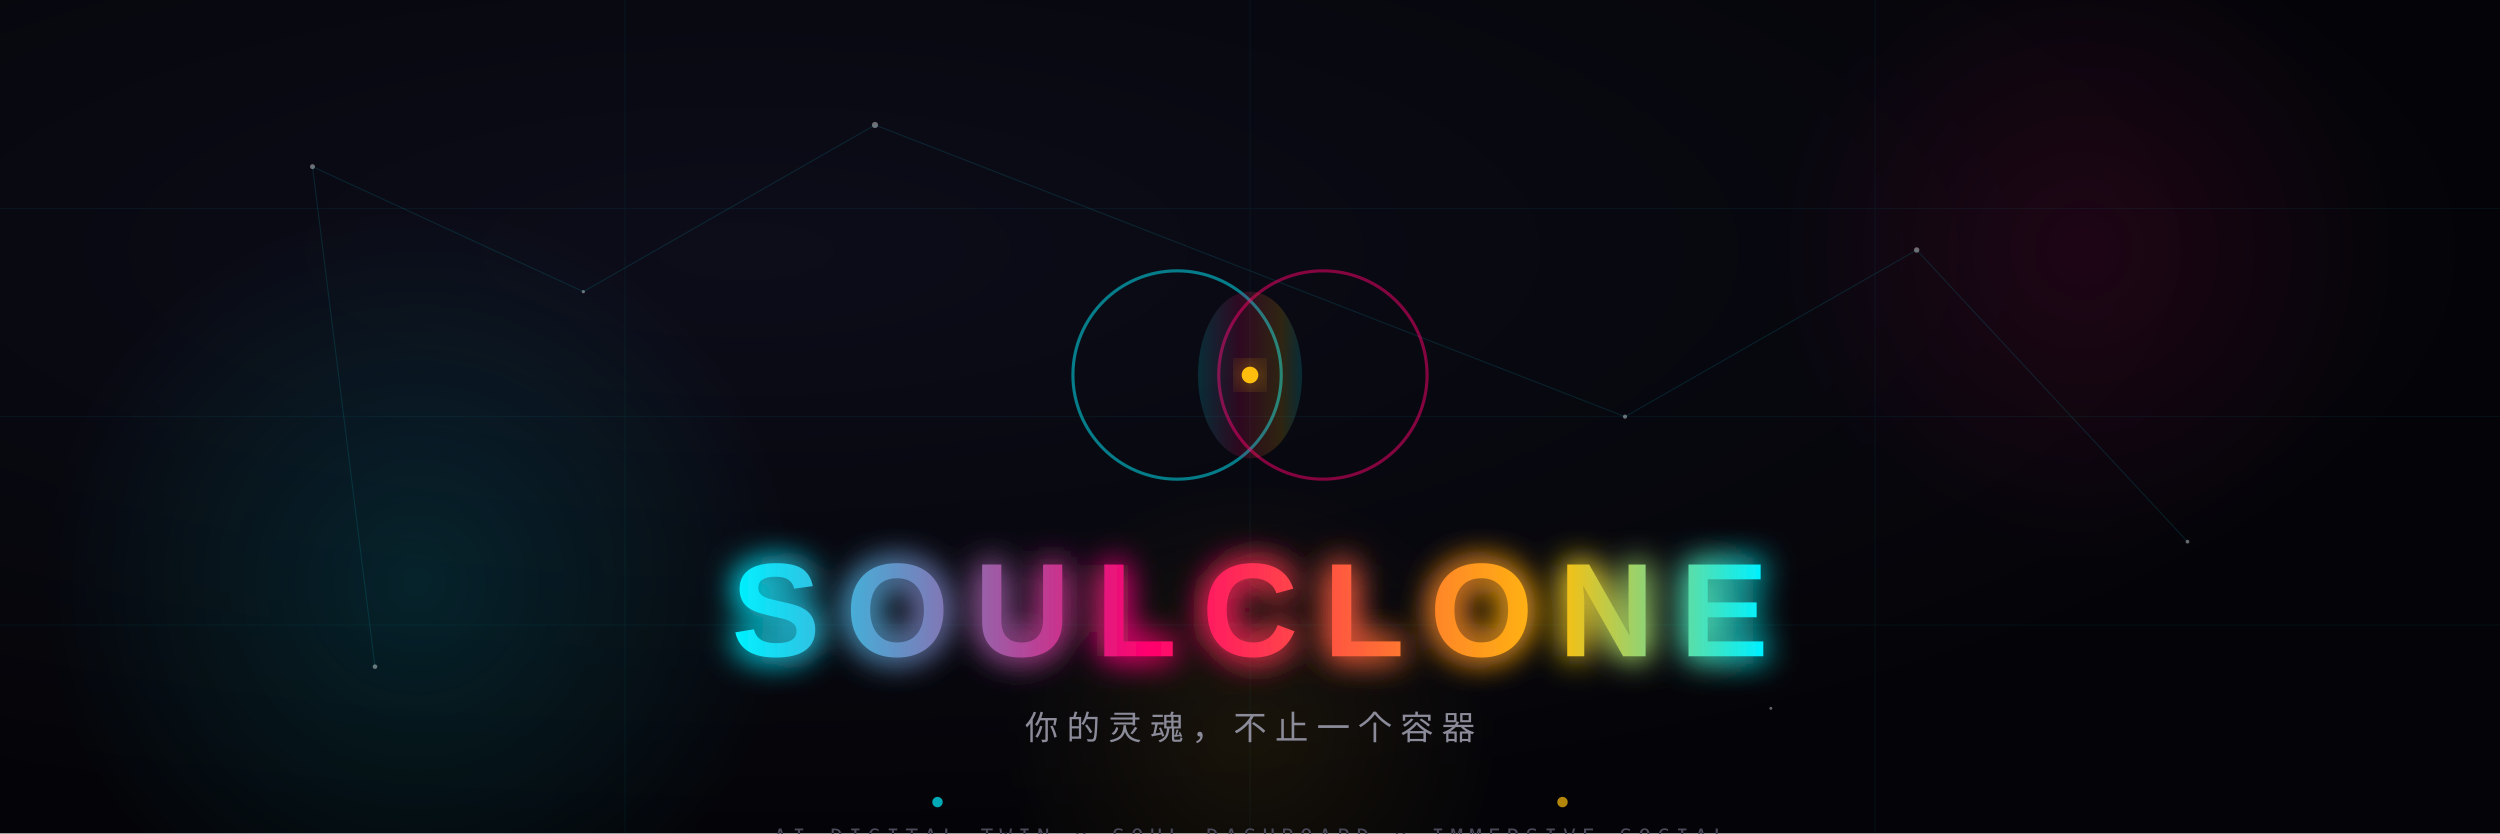
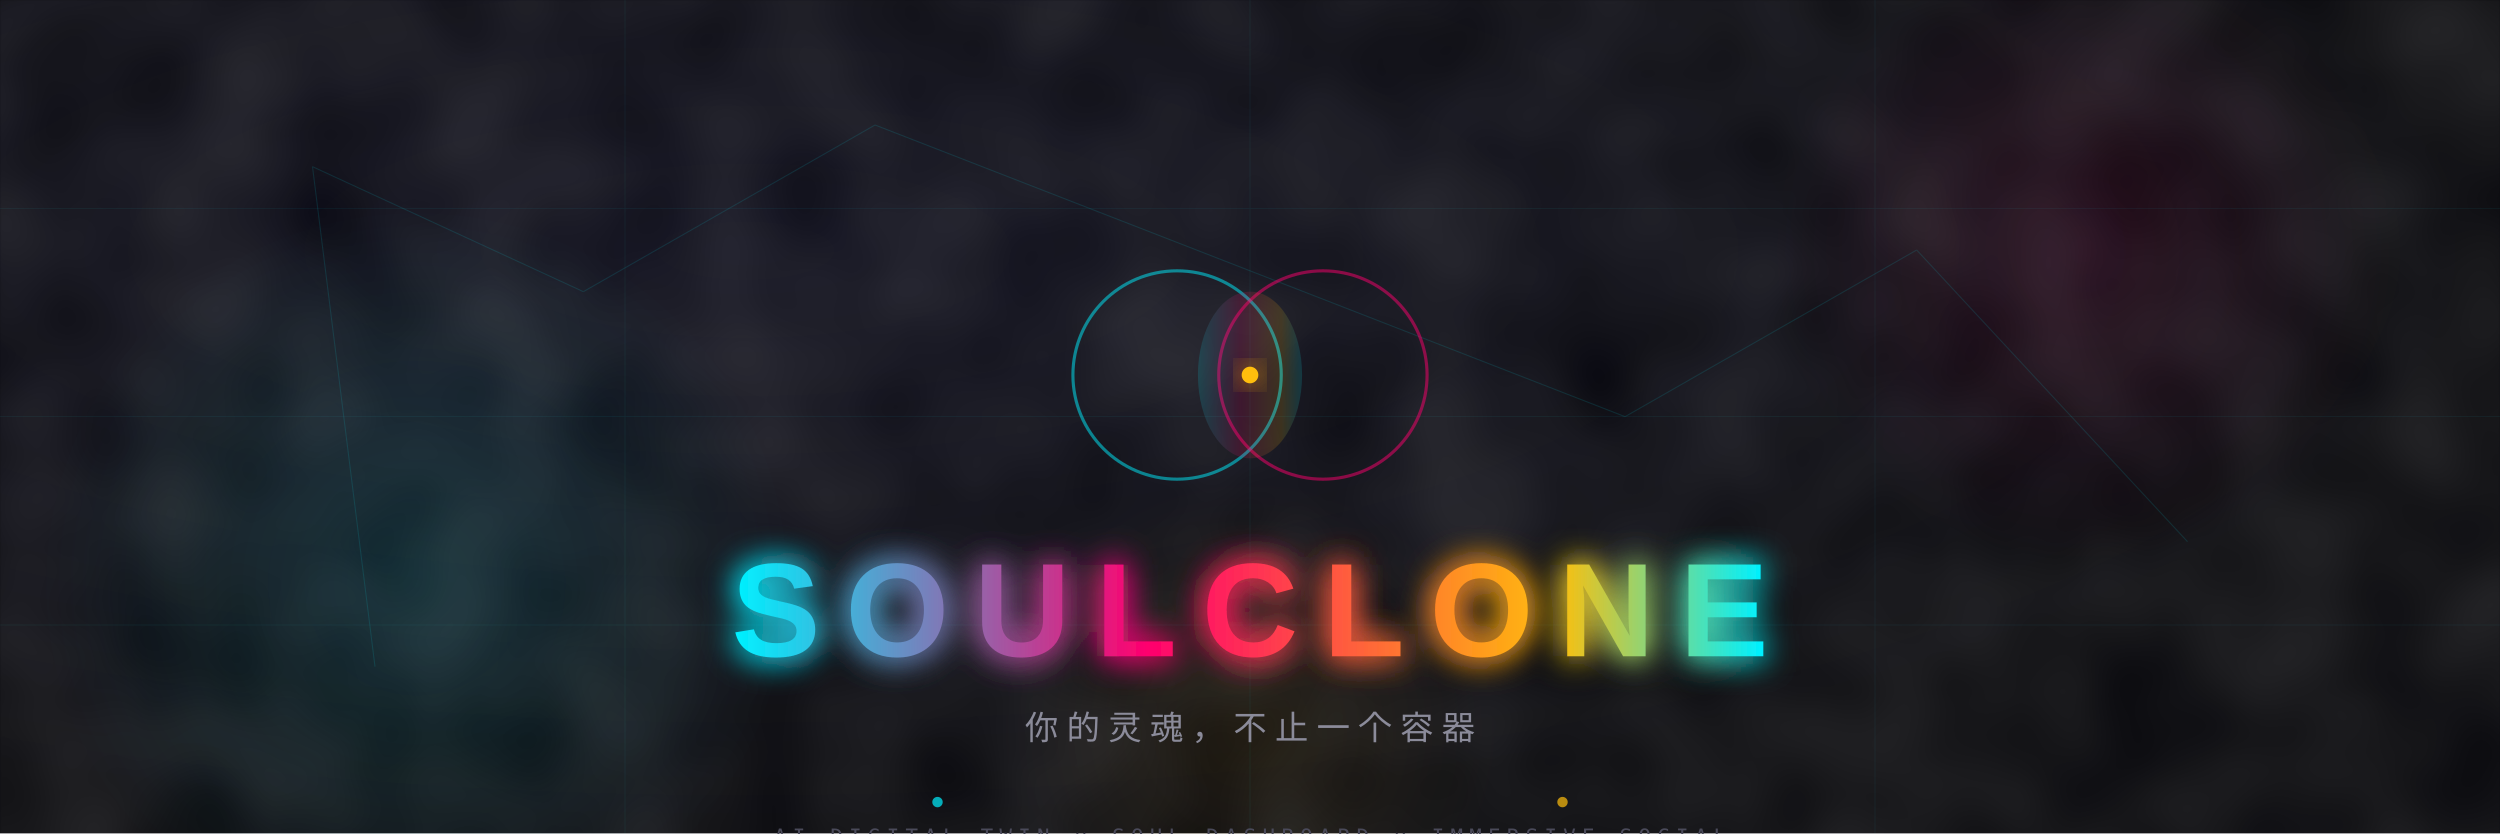
<svg xmlns="http://www.w3.org/2000/svg" viewBox="0 0 1200 400" width="100%">
  <defs>
    <radialGradient id="bg-main" cx="30%" cy="30%" r="70%">
      <stop offset="0%" stop-color="#0d0d1a" />
      <stop offset="50%" stop-color="#080810" />
      <stop offset="100%" stop-color="#040408" />
    </radialGradient>
    <radialGradient id="glow-cyan" cx="50%" cy="50%" r="50%">
      <stop offset="0%" stop-color="#00f0ff" stop-opacity="0.12" />
      <stop offset="100%" stop-color="#00f0ff" stop-opacity="0" />
    </radialGradient>
    <radialGradient id="glow-magenta" cx="50%" cy="50%" r="50%">
      <stop offset="0%" stop-color="#ff006e" stop-opacity="0.10" />
      <stop offset="100%" stop-color="#ff006e" stop-opacity="0" />
    </radialGradient>
    <radialGradient id="glow-gold" cx="50%" cy="50%" r="50%">
      <stop offset="0%" stop-color="#ffbe0b" stop-opacity="0.08" />
      <stop offset="100%" stop-color="#ffbe0b" stop-opacity="0" />
    </radialGradient>
    <linearGradient id="text-grad" x1="0%" y1="0%" x2="100%" y2="0%">
      <stop offset="0%" stop-color="#00f0ff" />
      <stop offset="40%" stop-color="#ff006e" />
      <stop offset="80%" stop-color="#ffbe0b" />
      <stop offset="100%" stop-color="#00f0ff" />
    </linearGradient>
    <filter id="glow-soft" x="-50%" y="-50%" width="200%" height="200%">
      <feGaussianBlur stdDeviation="8" result="blur" />
      <feMerge>
        <feMergeNode in="blur" />
        <feMergeNode in="blur" />
        <feMergeNode in="SourceGraphic" />
      </feMerge>
    </filter>
    <filter id="glow-strong" x="-50%" y="-50%" width="200%" height="200%">
      <feGaussianBlur stdDeviation="15" result="blur" />
      <feMerge>
        <feMergeNode in="blur" />
        <feMergeNode in="blur" />
        <feMergeNode in="SourceGraphic" />
      </feMerge>
    </filter>
    <clipPath id="twin-clip">
      <circle cx="540" cy="180" r="55" />
    </clipPath>
  </defs>
  <rect width="1200" height="400" fill="url(#bg-main)" />
  <circle cx="200" cy="280" r="180" fill="url(#glow-cyan)" />
  <circle cx="1000" cy="120" r="150" fill="url(#glow-magenta)" />
  <circle cx="600" cy="350" r="120" fill="url(#glow-gold)" />
  <g stroke="#00f0ff" stroke-width="0.3" opacity="0.08">
    <line x1="0" y1="100" x2="1200" y2="100" />
    <line x1="0" y1="200" x2="1200" y2="200" />
    <line x1="0" y1="300" x2="1200" y2="300" />
    <line x1="300" y1="0" x2="300" y2="400" />
    <line x1="600" y1="0" x2="600" y2="400" />
    <line x1="900" y1="0" x2="900" y2="400" />
  </g>
-   <g fill="#fff" opacity="0.4">
-     <circle cx="150" cy="80" r="1.2">
-       <animate attributeName="cy" values="80;70;80" dur="6s" repeatCount="indefinite" />
-       <animate attributeName="opacity" values="0.4;0.8;0.4" dur="4s" repeatCount="indefinite" />
-     </circle>
-     <circle cx="280" cy="140" r="0.8">
-       <animate attributeName="cy" values="140;130;140" dur="5s" repeatCount="indefinite" />
-     </circle>
-     <circle cx="420" cy="60" r="1.5">
-       <animate attributeName="cy" values="60;50;60" dur="7s" repeatCount="indefinite" />
-       <animate attributeName="opacity" values="0.3;0.7;0.3" dur="5s" repeatCount="indefinite" />
-     </circle>
-     <circle cx="780" cy="200" r="1">
-       <animate attributeName="cy" values="200;190;200" dur="6s" repeatCount="indefinite" />
-     </circle>
-     <circle cx="920" cy="120" r="1.3">
-       <animate attributeName="cy" values="120;110;120" dur="5s" repeatCount="indefinite" />
-       <animate attributeName="opacity" values="0.4;0.9;0.4" dur="3s" repeatCount="indefinite" />
-     </circle>
-     <circle cx="1050" cy="260" r="0.9">
-       <animate attributeName="cy" values="260;250;260" dur="8s" repeatCount="indefinite" />
-     </circle>
-     <circle cx="180" cy="320" r="1.1">
-       <animate attributeName="cy" values="320;310;320" dur="7s" repeatCount="indefinite" />
-     </circle>
-     <circle cx="850" cy="340" r="0.7">
-       <animate attributeName="cy" values="340;330;340" dur="6s" repeatCount="indefinite" />
-     </circle>
+   <rect width="1200" height="400" fill="transparent" opacity="0.25">
+     <animate attributeName="opacity" values="0.25;0.35;0.25" dur="8s" repeatCount="indefinite" />
+   </rect>
+   <g opacity="0.15">
+     <filter id="particleNoise" x="0" y="0" width="100%" height="100%">
+       <feTurbulence type="fractalNoise" baseFrequency="0.015" numOctaves="2" result="noise" />
+       <feColorMatrix type="matrix" values="0 0 0 0 1  0 0 0 0 1  0 0 0 0 1  0 0 0 1 0" in="noise" result="whiteNoise" />
+       <feGaussianBlur stdDeviation="0.5" in="whiteNoise" />
+     </filter>
+     <rect width="1200" height="400" filter="url(#particleNoise)" />
  </g>
  <g stroke="#00f0ff" stroke-width="0.5" opacity="0.12">
    <line x1="150" y1="80" x2="280" y2="140" />
    <line x1="280" y1="140" x2="420" y2="60" />
    <line x1="420" y1="60" x2="780" y2="200" />
    <line x1="780" y1="200" x2="920" y2="120" />
    <line x1="920" y1="120" x2="1050" y2="260" />
    <line x1="150" y1="80" x2="180" y2="320" />
  </g>
  <g transform="translate(600, 180)">
    <circle cx="-35" cy="0" r="50" fill="none" stroke="#00f0ff" stroke-width="1.5" opacity="0.5">
      <animate attributeName="r" values="50;52;50" dur="4s" repeatCount="indefinite" />
      <animate attributeName="opacity" values="0.5;0.7;0.5" dur="4s" repeatCount="indefinite" />
    </circle>
    <circle cx="35" cy="0" r="50" fill="none" stroke="#ff006e" stroke-width="1.5" opacity="0.5">
      <animate attributeName="r" values="52;50;52" dur="4s" repeatCount="indefinite" />
      <animate attributeName="opacity" values="0.5;0.7;0.5" dur="4s" repeatCount="indefinite" />
    </circle>
    <ellipse cx="0" cy="0" rx="25" ry="40" fill="url(#text-grad)" opacity="0.15">
      <animate attributeName="opacity" values="0.15;0.25;0.15" dur="3s" repeatCount="indefinite" />
    </ellipse>
    <circle cx="0" cy="0" r="4" fill="#ffbe0b" filter="url(#glow-soft)">
      <animate attributeName="r" values="4;5;4" dur="2s" repeatCount="indefinite" />
    </circle>
  </g>
  <text x="600" y="315" text-anchor="middle" font-family="'Sora', 'Helvetica Neue', Arial, sans-serif" font-size="64" font-weight="700" letter-spacing="12" fill="url(#text-grad)" filter="url(#glow-soft)">
    SOULCLONE
  </text>
  <text x="600" y="355" text-anchor="middle" font-family="'Noto Serif SC', 'Inter', 'Helvetica Neue', Arial, sans-serif" font-size="16" font-weight="400" letter-spacing="4" fill="#8b8b9a">
    你的灵魂，不止一个容器
  </text>
  <line x1="450" y1="385" x2="750" y2="385" stroke="url(#text-grad)" stroke-width="1" opacity="0.4" />
  <circle cx="450" cy="385" r="2.5" fill="#00f0ff" opacity="0.7" />
  <circle cx="750" cy="385" r="2.5" fill="#ffbe0b" opacity="0.7" />
  <text x="600" y="405" text-anchor="middle" font-family="'JetBrains Mono', monospace" font-size="10" letter-spacing="3" fill="#4a4a5a">
    AI DIGITAL TWIN  ×  SOUL DASHBOARD  ×  IMMERSIVE SOCIAL
  </text>
</svg>
